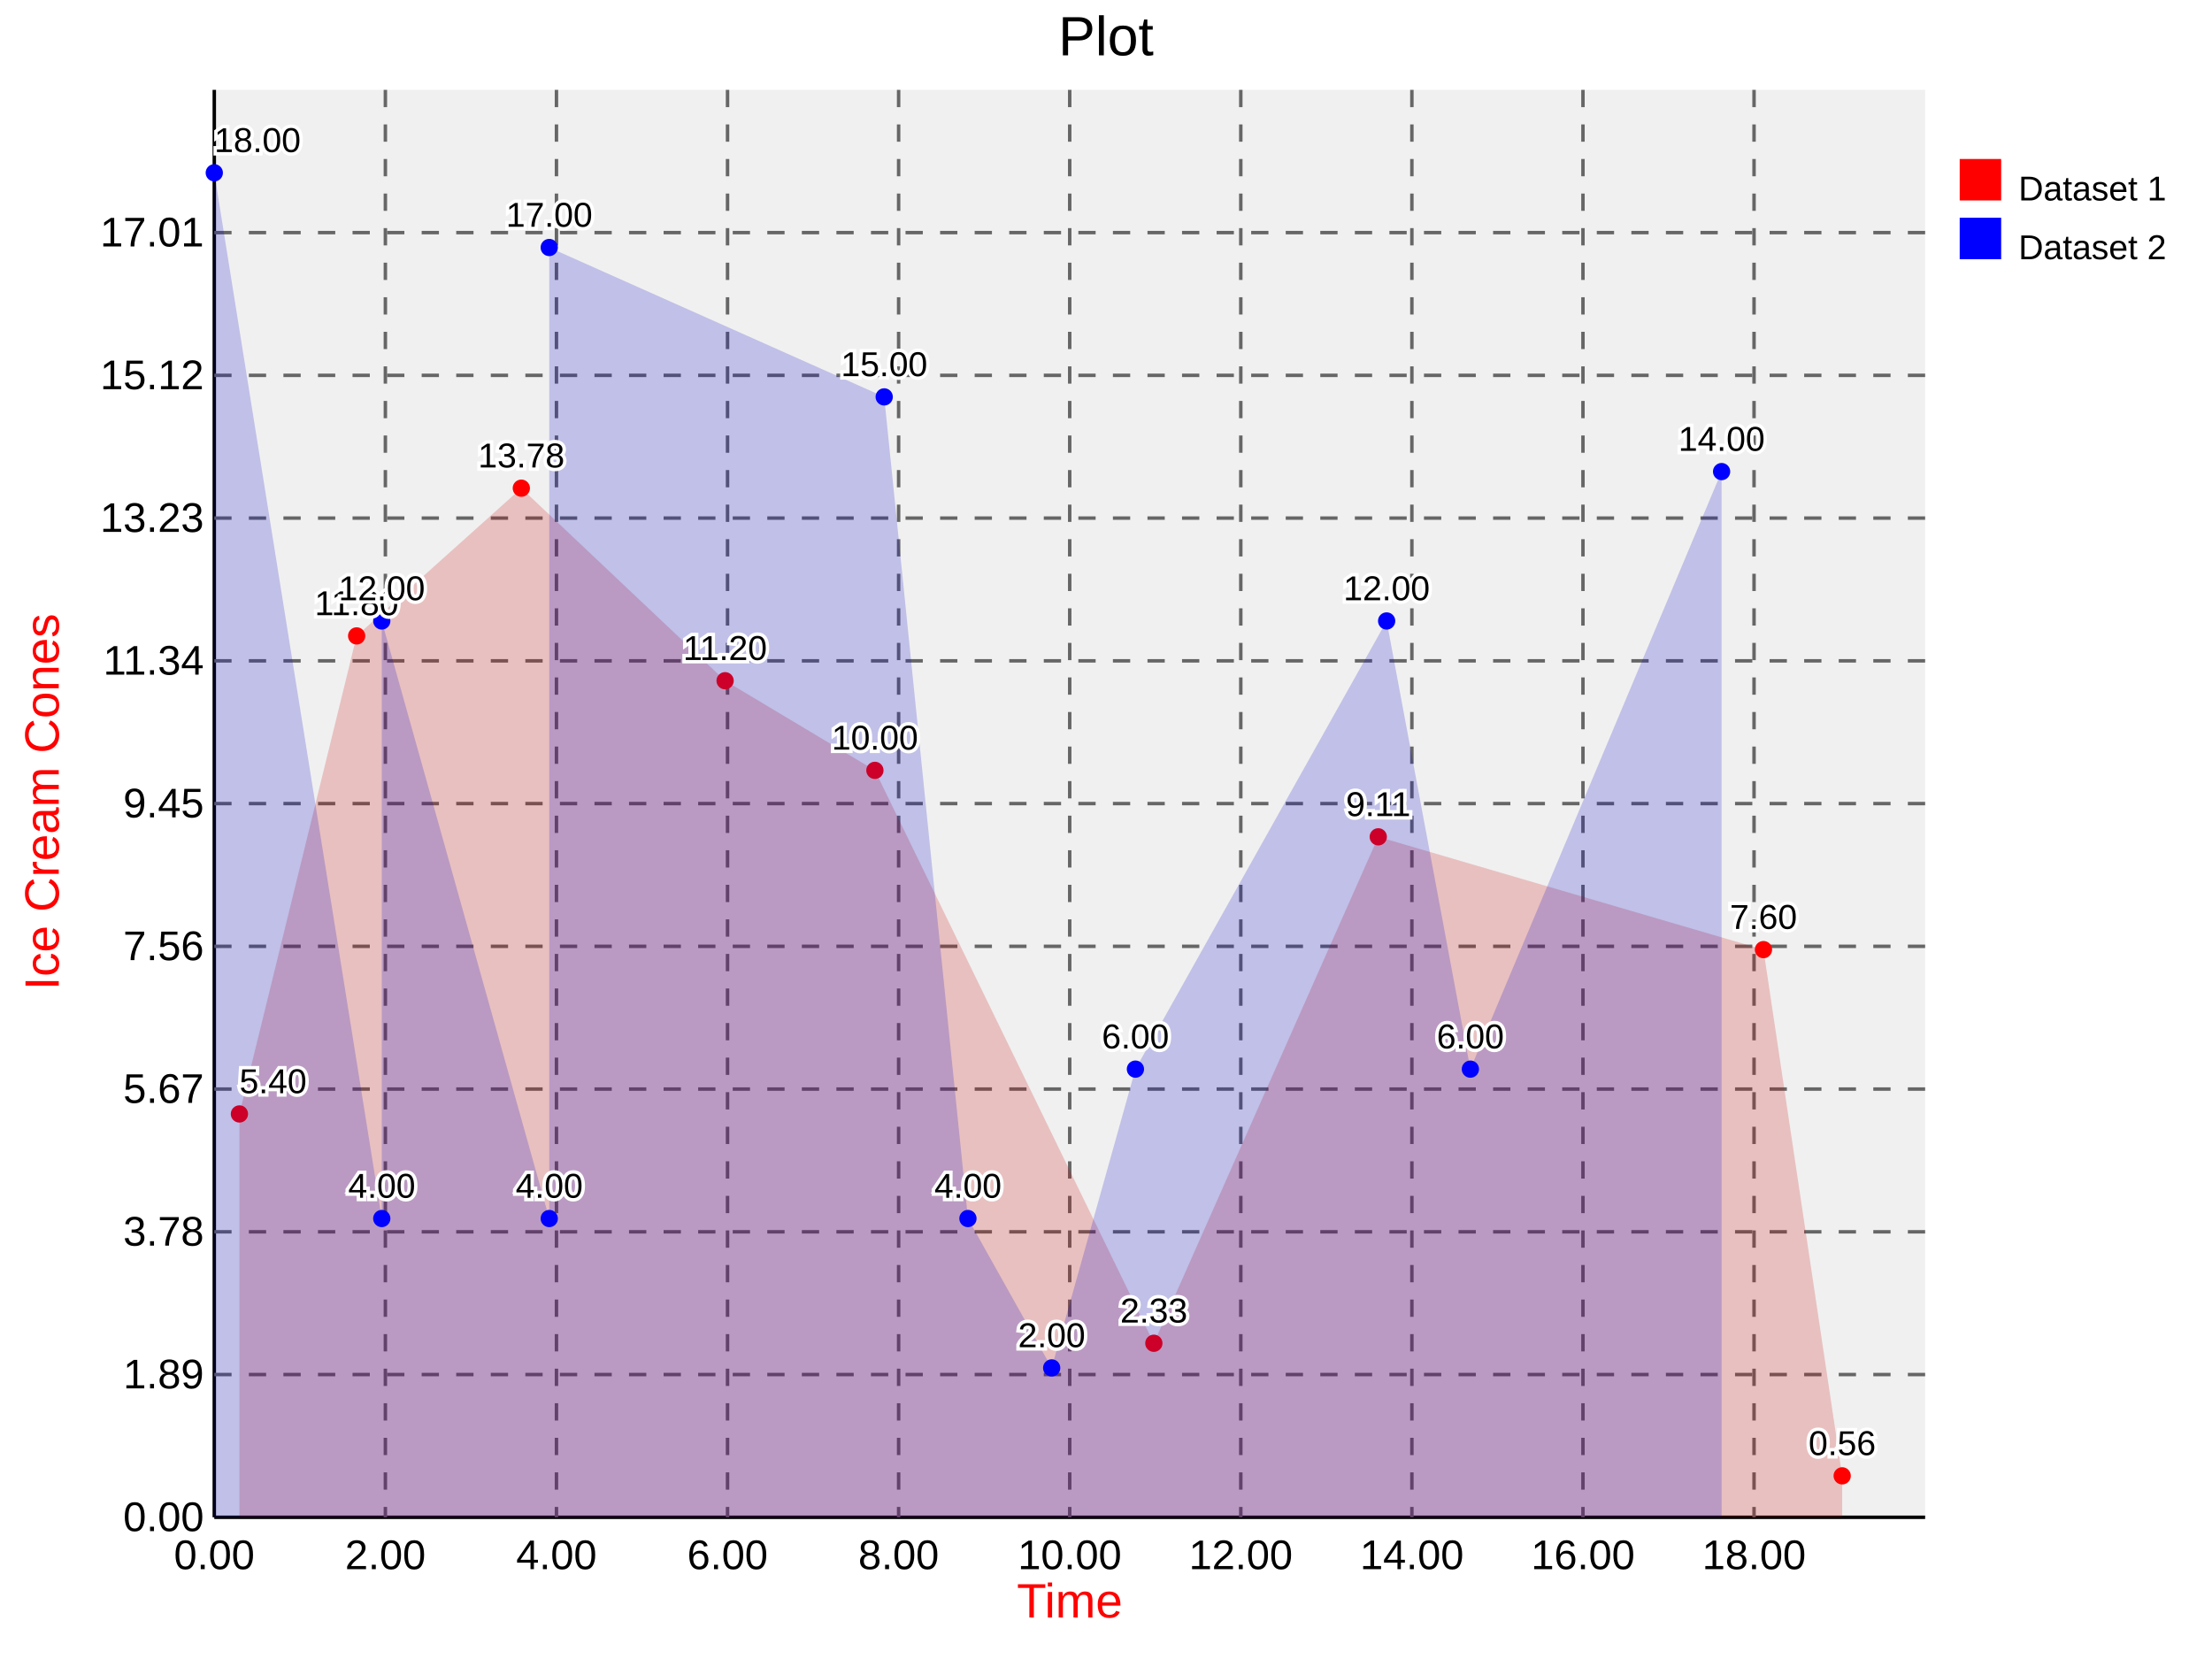
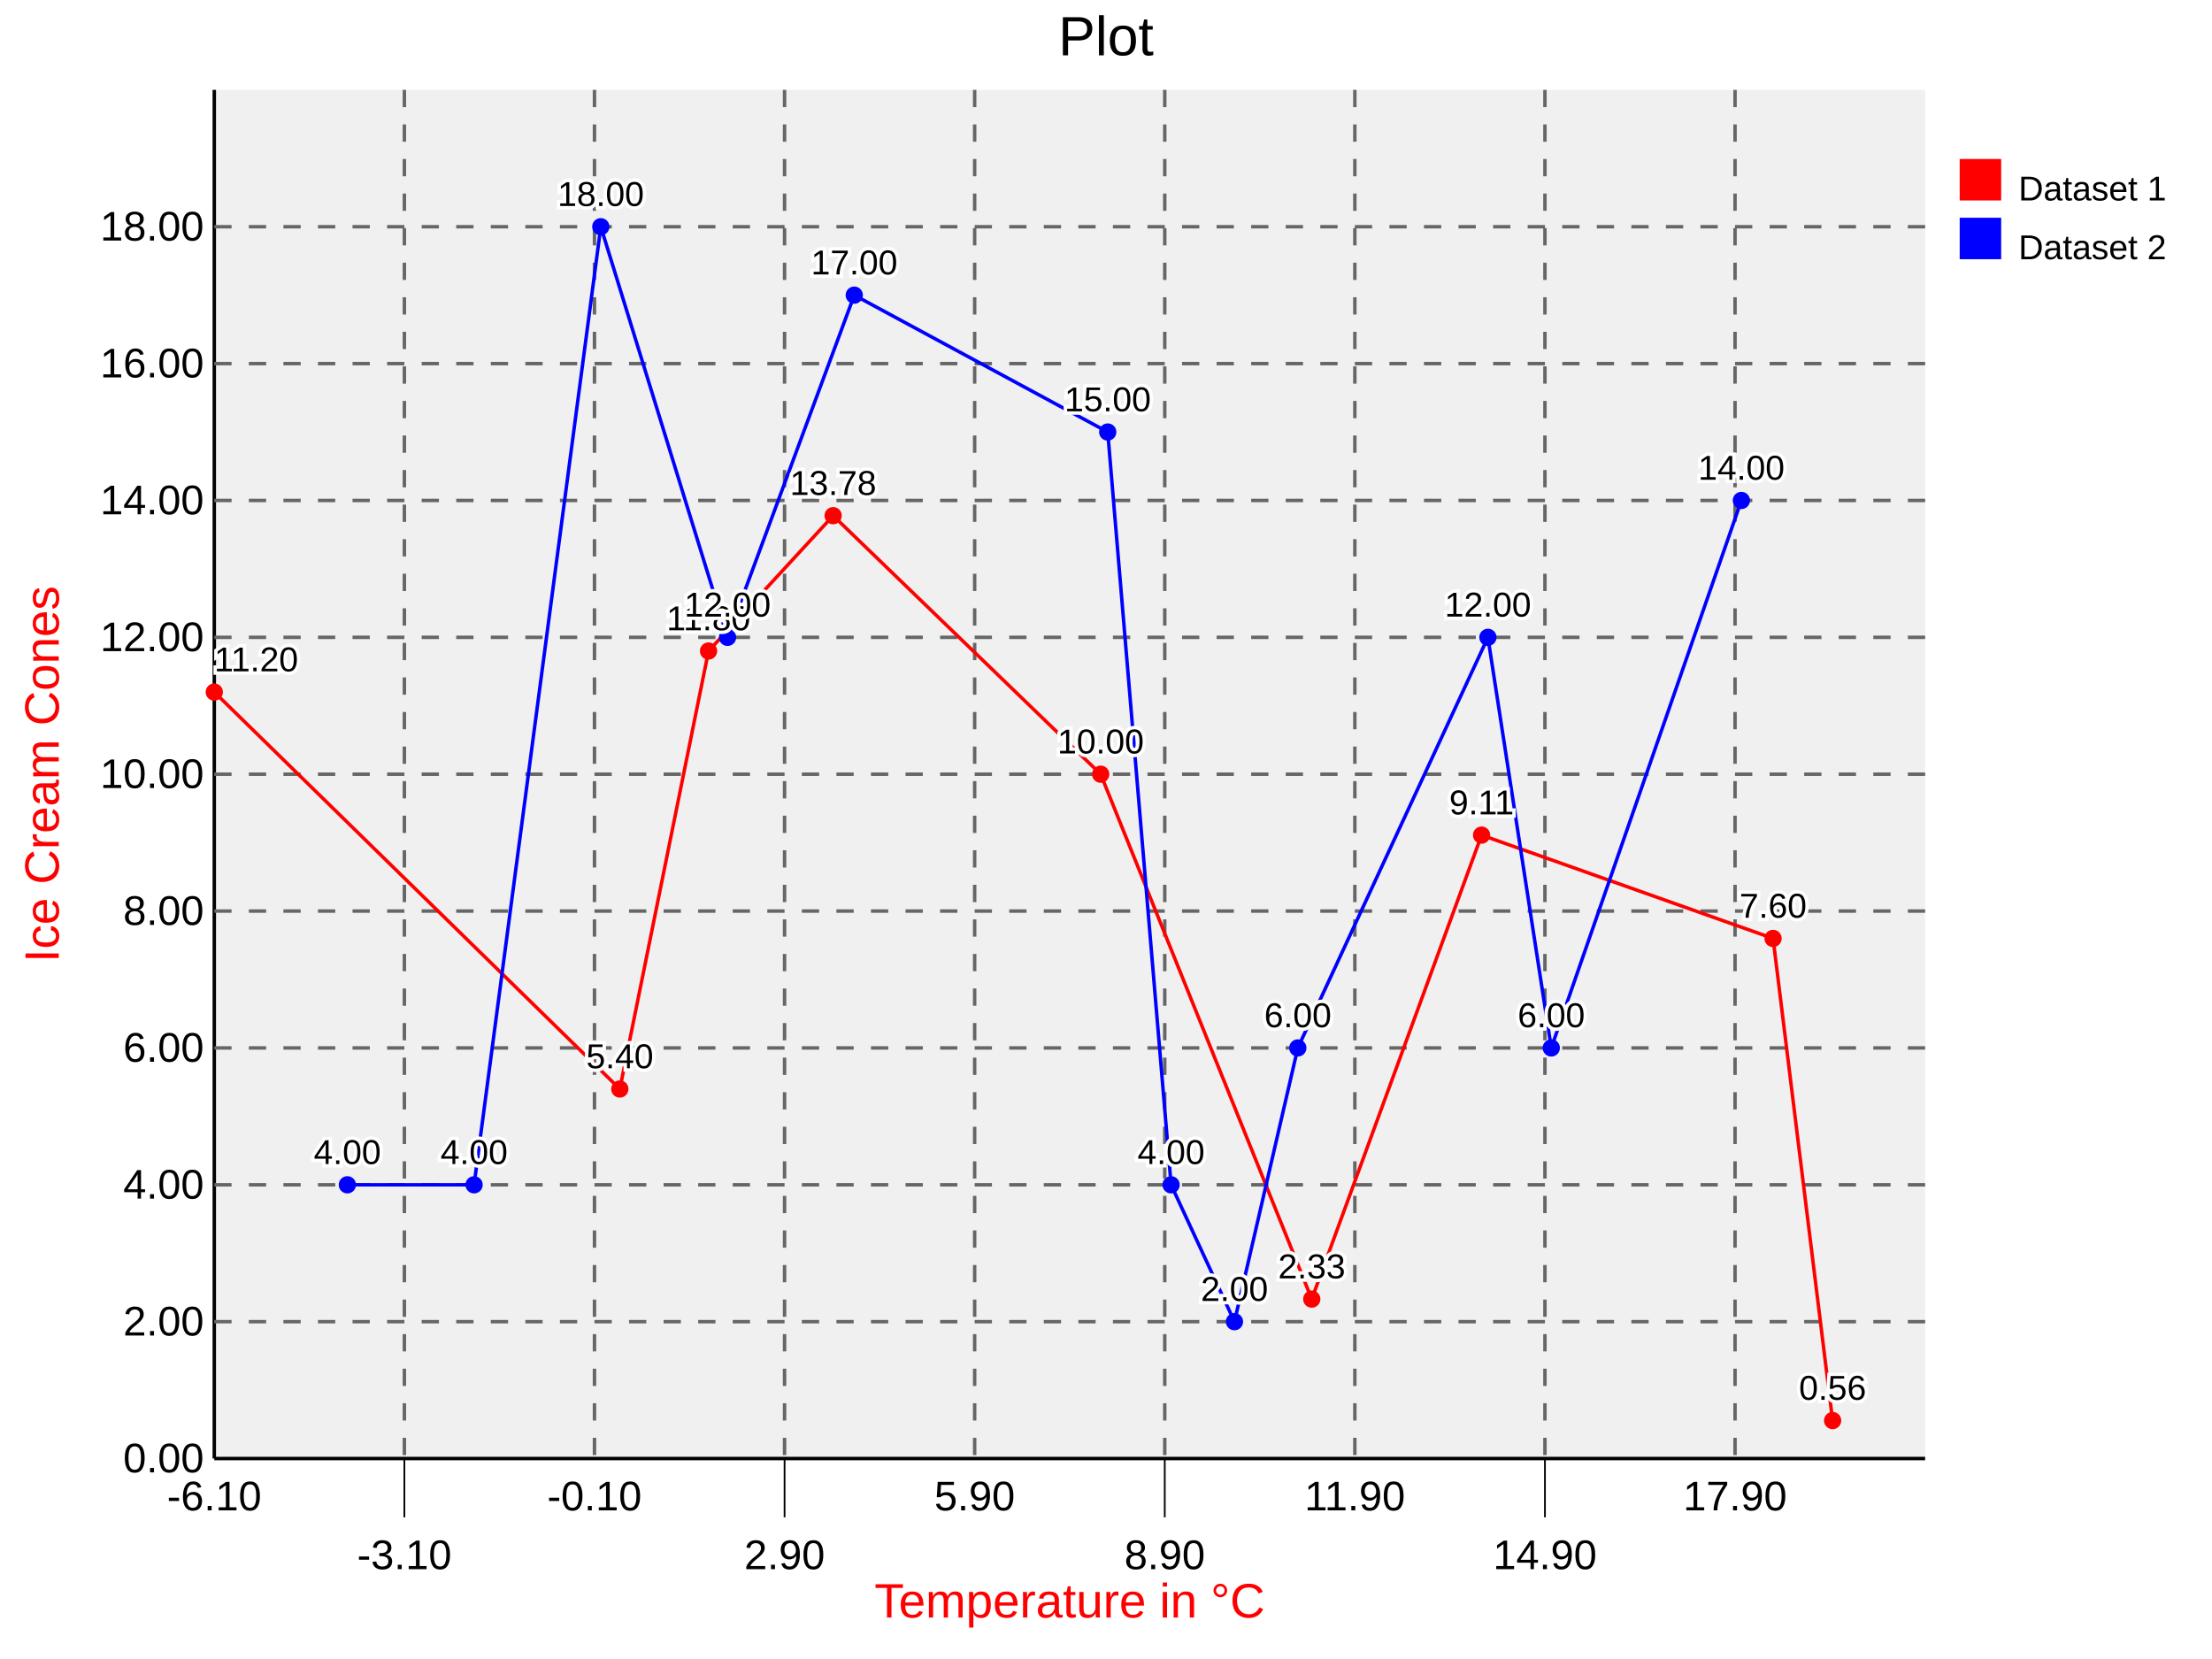
<svg xmlns="http://www.w3.org/2000/svg" width="640" height="480" viewBox="0 0 640 480">
  <defs>
    <style type="text/css">
/* Copy from here for external style sheet */
.svgBackground{
  fill:#ffffff;
}
.graphBackground{
  fill:#f0f0f0;
}

/* graphs titles */
.mainTitle{
  text-anchor: middle;
  fill: #000000;
  font-size: 16px;
  font-family: "Arial", sans-serif;
  font-weight: normal;
}
.subTitle{
  text-anchor: middle;
  fill: #999999;
  font-size: 14px;
  font-family: "Arial", sans-serif;
  font-weight: normal;
}

.axis{
  stroke: #000000;
  stroke-width: 1px;
}

.guideLines{
  stroke: #666666;
  stroke-width: 1px;
  stroke-dasharray: 5 5;
}

.xAxisLabels{
  text-anchor: middle;
  fill: #000000;
  font-size: 12px;
  font-family: "Arial", sans-serif;
  font-weight: normal;
}

.yAxisLabels{
  text-anchor: end;
  fill: #000000;
  font-size: 12px;
  font-family: "Arial", sans-serif;
  font-weight: normal;
}

.xAxisTitle{
  text-anchor: middle;
  fill: #ff0000;
  font-size: 14px;
  font-family: "Arial", sans-serif;
  font-weight: normal;
}

.yAxisTitle{
  fill: #ff0000;
  text-anchor: middle;
  font-size: 14px;
  font-family: "Arial", sans-serif;
  font-weight: normal;
}

.dataPointLabel{
  fill: #000000;
  text-anchor:middle;
  font-size: 10px;
  font-family: "Arial", sans-serif;
  font-weight: normal;
}

.staggerGuideLine{
  fill: none;
  stroke: #000000;
  stroke-width: 0.5px;  
}

/* default line styles */
.line1{
	fill: none;
	stroke: #ff0000;
	stroke-width: 1px;	
}
.line2{
	fill: none;
	stroke: #0000ff;
	stroke-width: 1px;	
}
.line3{
	fill: none;
	stroke: #00ff00;
	stroke-width: 1px;	
}
.line4{
	fill: none;
	stroke: #ffcc00;
	stroke-width: 1px;	
}
.line5{
	fill: none;
	stroke: #00ccff;
	stroke-width: 1px;	
}
.line6{
	fill: none;
	stroke: #ff00ff;
	stroke-width: 1px;	
}
.line7{
	fill: none;
	stroke: #00ffff;
	stroke-width: 1px;	
}
.line8{
	fill: none;
	stroke: #ffff00;
	stroke-width: 1px;	
}
.line9{
	fill: none;
	stroke: #ccc6666;
	stroke-width: 1px;	
}
.line10{
	fill: none;
	stroke: #663399;
	stroke-width: 1px;	
}
.line11{
	fill: none;
	stroke: #339900;
	stroke-width: 1px;	
}
.line12{
	fill: none;
	stroke: #9966FF;
	stroke-width: 1px;	
}
/* default fill styles */
.fill1{
	fill: #cc0000;
	fill-opacity: 0.2;
	stroke: none;
}
.fill2{
	fill: #0000cc;
	fill-opacity: 0.2;
	stroke: none;
}
.fill3{
	fill: #00cc00;
	fill-opacity: 0.2;
	stroke: none;
}
.fill4{
	fill: #ffcc00;
	fill-opacity: 0.2;
	stroke: none;
}
.fill5{
	fill: #00ccff;
	fill-opacity: 0.2;
	stroke: none;
}
.fill6{
	fill: #ff00ff;
	fill-opacity: 0.2;
	stroke: none;
}
.fill7{
	fill: #00ffff;
	fill-opacity: 0.2;
	stroke: none;
}
.fill8{
	fill: #ffff00;
	fill-opacity: 0.2;
	stroke: none;
}
.fill9{
	fill: #cc6666;
	fill-opacity: 0.2;
	stroke: none;
}
.fill10{
	fill: #663399;
	fill-opacity: 0.2;
	stroke: none;
}
.fill11{
	fill: #339900;
	fill-opacity: 0.2;
	stroke: none;
}
.fill12{
	fill: #9966FF;
	fill-opacity: 0.2;
	stroke: none;
}
/* default line styles */
.key1,.dataPoint1{
	fill: #ff0000;
	stroke: none;
	stroke-width: 1px;	
}
.key2,.dataPoint2{
	fill: #0000ff;
	stroke: none;
	stroke-width: 1px;	
}
.key3,.dataPoint3{
	fill: #00ff00;
	stroke: none;
	stroke-width: 1px;	
}
.key4,.dataPoint4{
	fill: #ffcc00;
	stroke: none;
	stroke-width: 1px;	
}
.key5,.dataPoint5{
	fill: #00ccff;
	stroke: none;
	stroke-width: 1px;	
}
.key6,.dataPoint6{
	fill: #ff00ff;
	stroke: none;
	stroke-width: 1px;	
}
.key7,.dataPoint7{
	fill: #00ffff;
	stroke: none;
	stroke-width: 1px;	
}
.key8,.dataPoint8{
	fill: #ffff00;
	stroke: none;
	stroke-width: 1px;	
}
.key9,.dataPoint9{
	fill: #cc6666;
	stroke: none;
	stroke-width: 1px;	
}
.key10,.dataPoint10{
	fill: #663399;
	stroke: none;
	stroke-width: 1px;	
}
.key11,.dataPoint11{
	fill: #339900;
	stroke: none;
	stroke-width: 1px;	
}
.key12,.dataPoint12{
	fill: #9966FF;
	stroke: none;
	stroke-width: 1px;	
}


.keyText{
  fill: #000000;
  text-anchor:start;
  font-size: 10px;
  font-family: "Arial", sans-serif;
  font-weight: normal;
}
/* End copy for external style sheet */

</style>
  </defs>
  <rect width="640" height="480" x="0" y="0" class="svgBackground" />
  <g transform="translate( 62.0 26 )">
-     <rect x="0" y="0" width="495.0" height="413" class="graphBackground" />
-     <path d="M 0 0 v413" class="axis" id="xAxis" />
-     <path d="M 0 413 h495.0" class="axis" id="yAxis" />
-     <text class="xAxisLabels" x="0.0" y="428" style="text-anchor: middle">
+     <rect x="0" y="0" width="495.0" height="396" class="graphBackground" />
+     <path d="M 0 0 v396" class="axis" id="xAxis" />
+     <path d="M 0 396 h495.0" class="axis" id="yAxis" />
+     <text class="xAxisLabels" x="0.0" y="411" style="text-anchor: middle">
+ -6.10
+ </text>
+     <text class="xAxisLabels" x="55.0" y="428" style="text-anchor: middle">
+ -3.10
+ </text>
+     <path d="M55.0 396 v17" class="staggerGuideLine" />
+     <path d="M55.0 0 v396" class="guideLines" />
+     <text class="xAxisLabels" x="110.0" y="411" style="text-anchor: middle">
+ -0.10
+ </text>
+     <path d="M110.0 0 v396" class="guideLines" />
+     <text class="xAxisLabels" x="165.0" y="428" style="text-anchor: middle">
+ 2.90
+ </text>
+     <path d="M165.0 396 v17" class="staggerGuideLine" />
+     <path d="M165.0 0 v396" class="guideLines" />
+     <text class="xAxisLabels" x="220.0" y="411" style="text-anchor: middle">
+ 5.90
+ </text>
+     <path d="M220.0 0 v396" class="guideLines" />
+     <text class="xAxisLabels" x="275.0" y="428" style="text-anchor: middle">
+ 8.90
+ </text>
+     <path d="M275.0 396 v17" class="staggerGuideLine" />
+     <path d="M275.0 0 v396" class="guideLines" />
+     <text class="xAxisLabels" x="330.0" y="411" style="text-anchor: middle">
+ 11.90
+ </text>
+     <path d="M330.0 0 v396" class="guideLines" />
+     <text class="xAxisLabels" x="385.0" y="428" style="text-anchor: middle">
+ 14.90
+ </text>
+     <path d="M385.0 396 v17" class="staggerGuideLine" />
+     <path d="M385.0 0 v396" class="guideLines" />
+     <text class="xAxisLabels" x="440.0" y="411" style="text-anchor: middle">
+ 17.90
+ </text>
+     <path d="M440.0 0 v396" class="guideLines" />
+     <text x="-3" y="400.0" class="yAxisLabels" style="text-anchor: end">
0.00
</text>
-     <text class="xAxisLabels" x="49.5" y="428" style="text-anchor: middle">
+     <text x="-3" y="360.4" class="yAxisLabels" style="text-anchor: end">
2.00
</text>
-     <path d="M49.5 0 v413" class="guideLines" />
-     <text class="xAxisLabels" x="99.0" y="428" style="text-anchor: middle">
+     <path d="M0 356.4 h495.0" class="guideLines" />
+     <text x="-3" y="320.8" class="yAxisLabels" style="text-anchor: end">
4.00
</text>
-     <path d="M99.0 0 v413" class="guideLines" />
-     <text class="xAxisLabels" x="148.5" y="428" style="text-anchor: middle">
+     <path d="M0 316.8 h495.0" class="guideLines" />
+     <text x="-3" y="281.2" class="yAxisLabels" style="text-anchor: end">
6.00
</text>
-     <path d="M148.5 0 v413" class="guideLines" />
-     <text class="xAxisLabels" x="198.0" y="428" style="text-anchor: middle">
+     <path d="M0 277.2 h495.0" class="guideLines" />
+     <text x="-3" y="241.6" class="yAxisLabels" style="text-anchor: end">
8.00
</text>
-     <path d="M198.0 0 v413" class="guideLines" />
-     <text class="xAxisLabels" x="247.5" y="428" style="text-anchor: middle">
+     <path d="M0 237.6 h495.0" class="guideLines" />
+     <text x="-3" y="202.0" class="yAxisLabels" style="text-anchor: end">
10.00
</text>
-     <path d="M247.5 0 v413" class="guideLines" />
-     <text class="xAxisLabels" x="297.0" y="428" style="text-anchor: middle">
+     <path d="M0 198.0 h495.0" class="guideLines" />
+     <text x="-3" y="162.4" class="yAxisLabels" style="text-anchor: end">
12.00
</text>
-     <path d="M297.0 0 v413" class="guideLines" />
-     <text class="xAxisLabels" x="346.5" y="428" style="text-anchor: middle">
+     <path d="M0 158.4 h495.0" class="guideLines" />
+     <text x="-3" y="122.8" class="yAxisLabels" style="text-anchor: end">
14.00
</text>
-     <path d="M346.5 0 v413" class="guideLines" />
-     <text class="xAxisLabels" x="396.0" y="428" style="text-anchor: middle">
+     <path d="M0 118.8 h495.0" class="guideLines" />
+     <text x="-3" y="83.2" class="yAxisLabels" style="text-anchor: end">
16.00
</text>
-     <path d="M396.0 0 v413" class="guideLines" />
-     <text class="xAxisLabels" x="445.5" y="428" style="text-anchor: middle">
+     <path d="M0 79.2 h495.0" class="guideLines" />
+     <text x="-3" y="43.6" class="yAxisLabels" style="text-anchor: end">
18.00
</text>
-     <path d="M445.5 0 v413" class="guideLines" />
-     <text x="-3" y="417.0" class="yAxisLabels" style="text-anchor: end">
- 0.00
- </text>
-     <text x="-3" y="375.7" class="yAxisLabels" style="text-anchor: end">
- 1.89
- </text>
-     <path d="M0 371.7 h495.0" class="guideLines" />
-     <text x="-3" y="334.4" class="yAxisLabels" style="text-anchor: end">
- 3.78
- </text>
-     <path d="M0 330.4 h495.0" class="guideLines" />
-     <text x="-3" y="293.1" class="yAxisLabels" style="text-anchor: end">
- 5.67
- </text>
-     <path d="M0 289.1 h495.0" class="guideLines" />
-     <text x="-3" y="251.8" class="yAxisLabels" style="text-anchor: end">
- 7.56
- </text>
-     <path d="M0 247.8 h495.0" class="guideLines" />
-     <text x="-3" y="210.5" class="yAxisLabels" style="text-anchor: end">
- 9.45
- </text>
-     <path d="M0 206.5 h495.0" class="guideLines" />
-     <text x="-3" y="169.2" class="yAxisLabels" style="text-anchor: end">
- 11.34
- </text>
-     <path d="M0 165.2 h495.0" class="guideLines" />
-     <text x="-3" y="127.9" class="yAxisLabels" style="text-anchor: end">
- 13.23
- </text>
-     <path d="M0 123.9 h495.0" class="guideLines" />
-     <text x="-3" y="86.6" class="yAxisLabels" style="text-anchor: end">
- 15.12
- </text>
-     <path d="M0 82.6 h495.0" class="guideLines" />
-     <text x="-3" y="45.3" class="yAxisLabels" style="text-anchor: end">
- 17.01
- </text>
-     <path d="M0 41.3 h495.0" class="guideLines" />
-     <path d="M7.269 413 L7.269 296.3 41.188 157.989 88.836 115.247 147.793 170.956 191.135 196.889 271.843 362.646 336.775 216.123 448.225 248.756 471.0 401.006  V413 Z" class="fill1" />
-     <circle cx="7.269" cy="296.3" r="2.5" class="dataPoint1" />
-     <circle cx="41.188" cy="157.989" r="2.5" class="dataPoint1" />
-     <circle cx="88.836" cy="115.247" r="2.5" class="dataPoint1" />
-     <circle cx="147.793" cy="170.956" r="2.5" class="dataPoint1" />
-     <circle cx="191.135" cy="196.889" r="2.5" class="dataPoint1" />
-     <circle cx="271.843" cy="362.646" r="2.5" class="dataPoint1" />
-     <circle cx="336.775" cy="216.123" r="2.5" class="dataPoint1" />
-     <circle cx="448.225" cy="248.756" r="2.5" class="dataPoint1" />
-     <circle cx="471.0" cy="401.006" r="2.5" class="dataPoint1" />
-     <path d="M0.0 413 L0.0 24.0 48.457 326.556 48.457 153.667 96.914 326.556 96.914 45.611 193.827 88.833 218.056 326.556 242.284 369.778 266.512 283.333 339.198 153.667 363.426 283.333 436.111 110.444  V413 Z" class="fill2" />
-     <circle cx="0.0" cy="24.0" r="2.5" class="dataPoint2" />
-     <circle cx="48.457" cy="326.556" r="2.5" class="dataPoint2" />
-     <circle cx="48.457" cy="153.667" r="2.5" class="dataPoint2" />
-     <circle cx="96.914" cy="326.556" r="2.5" class="dataPoint2" />
-     <circle cx="96.914" cy="45.611" r="2.5" class="dataPoint2" />
-     <circle cx="193.827" cy="88.833" r="2.5" class="dataPoint2" />
-     <circle cx="218.056" cy="326.556" r="2.5" class="dataPoint2" />
-     <circle cx="242.284" cy="369.778" r="2.5" class="dataPoint2" />
-     <circle cx="266.512" cy="283.333" r="2.5" class="dataPoint2" />
-     <circle cx="339.198" cy="153.667" r="2.5" class="dataPoint2" />
-     <circle cx="363.426" cy="283.333" r="2.5" class="dataPoint2" />
-     <circle cx="436.111" cy="110.444" r="2.5" class="dataPoint2" />
+     <path d="M0 39.6 h495.0" class="guideLines" />
+     <path d="M0.0 174.24 L0.0 174.24 117.333 289.08 143.0 162.36 179.054 123.2 256.463 198 317.533 349.866 366.667 215.622 451 245.52 468.233 385.011 " class="line1" />
+     <circle cx="0.0" cy="174.24" r="2.5" class="dataPoint1" />
+     <circle cx="117.333" cy="289.08" r="2.5" class="dataPoint1" />
+     <circle cx="143.0" cy="162.36" r="2.5" class="dataPoint1" />
+     <circle cx="179.054" cy="123.2" r="2.5" class="dataPoint1" />
+     <circle cx="256.463" cy="198" r="2.5" class="dataPoint1" />
+     <circle cx="317.533" cy="349.866" r="2.5" class="dataPoint1" />
+     <circle cx="366.667" cy="215.622" r="2.5" class="dataPoint1" />
+     <circle cx="451" cy="245.52" r="2.5" class="dataPoint1" />
+     <circle cx="468.233" cy="385.011" r="2.5" class="dataPoint1" />
+     <path d="M38.5 316.8 L38.5 316.8 75.167 316.8 111.833 39.6 148.5 158.4 185.167 59.4 258.5 99.0 276.833 316.8 295.167 356.4 313.5 277.2 368.5 158.4 386.833 277.2 441.833 118.8 " class="line2" />
+     <circle cx="38.5" cy="316.8" r="2.5" class="dataPoint2" />
+     <circle cx="75.167" cy="316.8" r="2.5" class="dataPoint2" />
+     <circle cx="111.833" cy="39.6" r="2.5" class="dataPoint2" />
+     <circle cx="148.5" cy="158.4" r="2.5" class="dataPoint2" />
+     <circle cx="185.167" cy="59.4" r="2.5" class="dataPoint2" />
+     <circle cx="258.5" cy="99.0" r="2.5" class="dataPoint2" />
+     <circle cx="276.833" cy="316.8" r="2.5" class="dataPoint2" />
+     <circle cx="295.167" cy="356.4" r="2.5" class="dataPoint2" />
+     <circle cx="313.5" cy="277.2" r="2.5" class="dataPoint2" />
+     <circle cx="368.5" cy="158.4" r="2.5" class="dataPoint2" />
+     <circle cx="386.833" cy="277.2" r="2.5" class="dataPoint2" />
+     <circle cx="441.833" cy="118.8" r="2.5" class="dataPoint2" />
    <g>
-       <text x="7.269" y="290.3" class="dataPointLabel" style="text-anchor: start; stroke: #fff; stroke-width: 2;">
+       <text x="0.0" y="168.24" class="dataPointLabel" style="text-anchor: start; stroke: #fff; stroke-width: 2;">
+ 11.20
+ </text>
+       <text x="0.0" y="168.24" class="dataPointLabel" style="text-anchor: start;">
+ 11.20
+ </text>
+       <text x="5.0" y="162.24" class="dataPointLabel" visibility="hidden" style="stroke-width: 2; fill: #000; text-anchor: start;" id="26280888">
+ (-6.10, 11.20)
+ </text>
+       <circle cx="0.0" cy="174.24" r="10" style="opacity: 0" />
+       <text x="117.333" y="283.08" class="dataPointLabel" style=" stroke: #fff; stroke-width: 2;">
5.40
</text>
-       <text x="7.269" y="290.3" class="dataPointLabel" style="text-anchor: start;">
+       <text x="117.333" y="283.08" class="dataPointLabel">
5.40
</text>
-       <text x="12.269" y="284.3" class="dataPointLabel" visibility="hidden" style="stroke-width: 2; fill: #000; text-anchor: start;" id="22091808">
- (0.3, 5.4)
- </text>
-       <circle cx="7.269" cy="296.3" r="10" style="opacity: 0" />
-       <text x="41.188" y="151.989" class="dataPointLabel" style=" stroke: #fff; stroke-width: 2;">
+       <text x="122.333" y="277.08" class="dataPointLabel" visibility="hidden" style="stroke-width: 2; fill: #000; text-anchor: start;" id="26240316">
+ (0.30, 5.40)
+ </text>
+       <circle cx="117.333" cy="289.08" r="10" style="opacity: 0" />
+       <text x="143.0" y="156.36" class="dataPointLabel" style=" stroke: #fff; stroke-width: 2;">
11.80
</text>
-       <text x="41.188" y="151.989" class="dataPointLabel">
+       <text x="143.0" y="156.36" class="dataPointLabel">
11.80
</text>
-       <text x="46.188" y="145.989" class="dataPointLabel" visibility="hidden" style="stroke-width: 2; fill: #000; text-anchor: start;" id="21658308">
- (1.7, 11.8)
- </text>
-       <circle cx="41.188" cy="157.989" r="10" style="opacity: 0" />
-       <text x="88.836" y="109.247" class="dataPointLabel" style=" stroke: #fff; stroke-width: 2;">
+       <text x="148.0" y="150.36" class="dataPointLabel" visibility="hidden" style="stroke-width: 2; fill: #000; text-anchor: start;" id="26199144">
+ (1.70, 11.80)
+ </text>
+       <circle cx="143.0" cy="162.36" r="10" style="opacity: 0" />
+       <text x="179.054" y="117.2" class="dataPointLabel" style=" stroke: #fff; stroke-width: 2;">
13.78
</text>
-       <text x="88.836" y="109.247" class="dataPointLabel">
+       <text x="179.054" y="117.2" class="dataPointLabel">
13.78
</text>
-       <text x="93.836" y="103.247" class="dataPointLabel" visibility="hidden" style="stroke-width: 2; fill: #000; text-anchor: start;" id="21478824">
- (3.6666, 13.77777)
- </text>
-       <circle cx="88.836" cy="115.247" r="10" style="opacity: 0" />
-       <text x="147.793" y="164.956" class="dataPointLabel" style=" stroke: #fff; stroke-width: 2;">
- 11.20
- </text>
-       <text x="147.793" y="164.956" class="dataPointLabel">
- 11.20
- </text>
-       <text x="152.793" y="158.956" class="dataPointLabel" visibility="hidden" style="stroke-width: 2; fill: #000; text-anchor: start;" id="2380704">
- (6.1, 11.2)
- </text>
-       <circle cx="147.793" cy="170.956" r="10" style="opacity: 0" />
-       <text x="191.135" y="190.889" class="dataPointLabel" style=" stroke: #fff; stroke-width: 2;">
+       <text x="184.054" y="111.2" class="dataPointLabel" visibility="hidden" style="stroke-width: 2; fill: #000; text-anchor: start;" id="26166000">
+ (3.67, 13.78)
+ </text>
+       <circle cx="179.054" cy="123.2" r="10" style="opacity: 0" />
+       <text x="256.463" y="192" class="dataPointLabel" style=" stroke: #fff; stroke-width: 2;">
10.00
</text>
-       <text x="191.135" y="190.889" class="dataPointLabel">
+       <text x="256.463" y="192" class="dataPointLabel">
10.00
</text>
-       <text x="196.135" y="184.889" class="dataPointLabel" visibility="hidden" style="stroke-width: 2; fill: #000; text-anchor: start;" id="2317392">
- (7.888888, 9.9999999)
- </text>
-       <circle cx="191.135" cy="196.889" r="10" style="opacity: 0" />
-       <text x="271.843" y="356.646" class="dataPointLabel" style=" stroke: #fff; stroke-width: 2;">
+       <text x="261.463" y="186" class="dataPointLabel" visibility="hidden" style="stroke-width: 2; fill: #000; text-anchor: start;" id="26133156">
+ (7.89, 10.00)
+ </text>
+       <circle cx="256.463" cy="198" r="10" style="opacity: 0" />
+       <text x="317.533" y="343.866" class="dataPointLabel" style=" stroke: #fff; stroke-width: 2;">
2.33
</text>
-       <text x="271.843" y="356.646" class="dataPointLabel">
+       <text x="317.533" y="343.866" class="dataPointLabel">
2.33
</text>
-       <text x="276.843" y="350.646" class="dataPointLabel" visibility="hidden" style="stroke-width: 2; fill: #000; text-anchor: start;" id="24989760">
+       <text x="322.533" y="337.866" class="dataPointLabel" visibility="hidden" style="stroke-width: 2; fill: #000; text-anchor: start;" id="25926444">
(11.22, 2.33)
</text>
-       <circle cx="271.843" cy="362.646" r="10" style="opacity: 0" />
-       <text x="336.775" y="210.123" class="dataPointLabel" style=" stroke: #fff; stroke-width: 2;">
+       <circle cx="317.533" cy="349.866" r="10" style="opacity: 0" />
+       <text x="366.667" y="209.622" class="dataPointLabel" style=" stroke: #fff; stroke-width: 2;">
9.11
</text>
-       <text x="336.775" y="210.123" class="dataPointLabel">
+       <text x="366.667" y="209.622" class="dataPointLabel">
9.11
</text>
-       <text x="341.775" y="204.123" class="dataPointLabel" visibility="hidden" style="stroke-width: 2; fill: #000; text-anchor: start;" id="24949740">
- (13.9, 9.11)
- </text>
-       <circle cx="336.775" cy="216.123" r="10" style="opacity: 0" />
-       <text x="448.225" y="242.756" class="dataPointLabel" style=" stroke: #fff; stroke-width: 2;">
+       <text x="371.667" y="203.622" class="dataPointLabel" visibility="hidden" style="stroke-width: 2; fill: #000; text-anchor: start;" id="25769616">
+ (13.90, 9.11)
+ </text>
+       <circle cx="366.667" cy="215.622" r="10" style="opacity: 0" />
+       <text x="451" y="239.52" class="dataPointLabel" style=" stroke: #fff; stroke-width: 2;">
7.60
</text>
-       <text x="448.225" y="242.756" class="dataPointLabel">
+       <text x="451" y="239.52" class="dataPointLabel">
7.60
</text>
-       <text x="453.225" y="236.756" class="dataPointLabel" visibility="hidden" style="stroke-width: 2; fill: #000; text-anchor: start;" id="24917628">
- (18.5, 7.6)
- </text>
-       <circle cx="448.225" cy="248.756" r="10" style="opacity: 0" />
-       <text x="471.0" y="395.006" class="dataPointLabel" style=" stroke: #fff; stroke-width: 2;">
+       <text x="456" y="233.52" class="dataPointLabel" visibility="hidden" style="stroke-width: 2; fill: #000; text-anchor: start;" id="25689576">
+ (18.50, 7.60)
+ </text>
+       <circle cx="451" cy="245.52" r="10" style="opacity: 0" />
+       <text x="468.233" y="379.011" class="dataPointLabel" style=" stroke: #fff; stroke-width: 2;">
0.56
</text>
-       <text x="471.0" y="395.006" class="dataPointLabel">
+       <text x="468.233" y="379.011" class="dataPointLabel">
0.56
</text>
-       <text x="476.0" y="389.006" class="dataPointLabel" visibility="hidden" style="stroke-width: 2; fill: #000; text-anchor: start;" id="24876396">
- (19.44, 0.555)
- </text>
-       <circle cx="471.0" cy="401.006" r="10" style="opacity: 0" />
-       <text x="0.0" y="18.0" class="dataPointLabel" style="text-anchor: start; stroke: #fff; stroke-width: 2;">
+       <text x="473.233" y="373.011" class="dataPointLabel" visibility="hidden" style="stroke-width: 2; fill: #000; text-anchor: start;" id="25642092">
+ (19.44, 0.56)
+ </text>
+       <circle cx="468.233" cy="385.011" r="10" style="opacity: 0" />
+       <text x="38.5" y="310.8" class="dataPointLabel" style=" stroke: #fff; stroke-width: 2;">
+ 4.00
+ </text>
+       <text x="38.5" y="310.8" class="dataPointLabel">
+ 4.00
+ </text>
+       <text x="43.5" y="304.8" class="dataPointLabel" visibility="hidden" style="stroke-width: 2; fill: #000; text-anchor: start;" id="25548240">
+ (-4.00, 4.00)
+ </text>
+       <circle cx="38.5" cy="316.8" r="10" style="opacity: 0" />
+       <text x="75.167" y="310.8" class="dataPointLabel" style=" stroke: #fff; stroke-width: 2;">
+ 4.00
+ </text>
+       <text x="75.167" y="310.8" class="dataPointLabel">
+ 4.00
+ </text>
+       <text x="80.167" y="304.8" class="dataPointLabel" visibility="hidden" style="stroke-width: 2; fill: #000; text-anchor: start;" id="25417620">
+ (-2.00, 4.00)
+ </text>
+       <circle cx="75.167" cy="316.8" r="10" style="opacity: 0" />
+       <text x="111.833" y="33.6" class="dataPointLabel" style=" stroke: #fff; stroke-width: 2;">
18.00
</text>
-       <text x="0.0" y="18.0" class="dataPointLabel" style="text-anchor: start;">
+       <text x="111.833" y="33.6" class="dataPointLabel">
18.00
</text>
-       <text x="5.0" y="12.0" class="dataPointLabel" visibility="hidden" style="stroke-width: 2; fill: #000; text-anchor: start;" id="24757572">
- (0, 18)
- </text>
-       <circle cx="0.0" cy="24.0" r="10" style="opacity: 0" />
-       <text x="48.457" y="320.556" class="dataPointLabel" style=" stroke: #fff; stroke-width: 2;">
+       <text x="116.833" y="27.6" class="dataPointLabel" visibility="hidden" style="stroke-width: 2; fill: #000; text-anchor: start;" id="25376628">
+ (0.00, 18.00)
+ </text>
+       <circle cx="111.833" cy="39.6" r="10" style="opacity: 0" />
+       <text x="148.5" y="152.4" class="dataPointLabel" style=" stroke: #fff; stroke-width: 2;">
+ 12.00
+ </text>
+       <text x="148.5" y="152.4" class="dataPointLabel">
+ 12.00
+ </text>
+       <text x="153.5" y="146.4" class="dataPointLabel" visibility="hidden" style="stroke-width: 2; fill: #000; text-anchor: start;" id="25345332">
+ (2.00, 12.00)
+ </text>
+       <circle cx="148.5" cy="158.4" r="10" style="opacity: 0" />
+       <text x="185.167" y="53.4" class="dataPointLabel" style=" stroke: #fff; stroke-width: 2;">
+ 17.00
+ </text>
+       <text x="185.167" y="53.4" class="dataPointLabel">
+ 17.00
+ </text>
+       <text x="190.167" y="47.4" class="dataPointLabel" visibility="hidden" style="stroke-width: 2; fill: #000; text-anchor: start;" id="25322340">
+ (4.00, 17.00)
+ </text>
+       <circle cx="185.167" cy="59.4" r="10" style="opacity: 0" />
+       <text x="258.5" y="93.0" class="dataPointLabel" style=" stroke: #fff; stroke-width: 2;">
+ 15.00
+ </text>
+       <text x="258.5" y="93.0" class="dataPointLabel">
+ 15.00
+ </text>
+       <text x="263.5" y="87.0" class="dataPointLabel" visibility="hidden" style="stroke-width: 2; fill: #000; text-anchor: start;" id="25231092">
+ (8.00, 15.00)
+ </text>
+       <circle cx="258.5" cy="99.0" r="10" style="opacity: 0" />
+       <text x="276.833" y="310.8" class="dataPointLabel" style=" stroke: #fff; stroke-width: 2;">
4.00
</text>
-       <text x="48.457" y="320.556" class="dataPointLabel">
+       <text x="276.833" y="310.8" class="dataPointLabel">
4.00
</text>
-       <text x="53.457" y="314.556" class="dataPointLabel" visibility="hidden" style="stroke-width: 2; fill: #000; text-anchor: start;" id="24501564">
- (2, 4)
- </text>
-       <circle cx="48.457" cy="326.556" r="10" style="opacity: 0" />
-       <text x="48.457" y="147.667" class="dataPointLabel" style=" stroke: #fff; stroke-width: 2;">
+       <text x="281.833" y="304.8" class="dataPointLabel" visibility="hidden" style="stroke-width: 2; fill: #000; text-anchor: start;" id="24653688">
+ (9.00, 4.00)
+ </text>
+       <circle cx="276.833" cy="316.8" r="10" style="opacity: 0" />
+       <text x="295.167" y="350.4" class="dataPointLabel" style=" stroke: #fff; stroke-width: 2;">
+ 2.00
+ </text>
+       <text x="295.167" y="350.4" class="dataPointLabel">
+ 2.00
+ </text>
+       <text x="300.167" y="344.4" class="dataPointLabel" visibility="hidden" style="stroke-width: 2; fill: #000; text-anchor: start;" id="24509532">
+ (10.00, 2.00)
+ </text>
+       <circle cx="295.167" cy="356.4" r="10" style="opacity: 0" />
+       <text x="313.5" y="271.2" class="dataPointLabel" style=" stroke: #fff; stroke-width: 2;">
+ 6.00
+ </text>
+       <text x="313.5" y="271.2" class="dataPointLabel">
+ 6.00
+ </text>
+       <text x="318.5" y="265.2" class="dataPointLabel" visibility="hidden" style="stroke-width: 2; fill: #000; text-anchor: start;" id="24433416">
+ (11.00, 6.00)
+ </text>
+       <circle cx="313.5" cy="277.2" r="10" style="opacity: 0" />
+       <text x="368.5" y="152.4" class="dataPointLabel" style=" stroke: #fff; stroke-width: 2;">
12.00
</text>
-       <text x="48.457" y="147.667" class="dataPointLabel">
+       <text x="368.5" y="152.4" class="dataPointLabel">
12.00
</text>
-       <text x="53.457" y="141.667" class="dataPointLabel" visibility="hidden" style="stroke-width: 2; fill: #000; text-anchor: start;" id="24478980">
- (2, 12)
- </text>
-       <circle cx="48.457" cy="153.667" r="10" style="opacity: 0" />
-       <text x="96.914" y="320.556" class="dataPointLabel" style=" stroke: #fff; stroke-width: 2;">
- 4.00
- </text>
-       <text x="96.914" y="320.556" class="dataPointLabel">
- 4.00
- </text>
-       <text x="101.914" y="314.556" class="dataPointLabel" visibility="hidden" style="stroke-width: 2; fill: #000; text-anchor: start;" id="24348132">
- (4, 4)
- </text>
-       <circle cx="96.914" cy="326.556" r="10" style="opacity: 0" />
-       <text x="96.914" y="39.611" class="dataPointLabel" style=" stroke: #fff; stroke-width: 2;">
- 17.00
- </text>
-       <text x="96.914" y="39.611" class="dataPointLabel">
- 17.00
- </text>
-       <text x="101.914" y="33.611" class="dataPointLabel" visibility="hidden" style="stroke-width: 2; fill: #000; text-anchor: start;" id="24309324">
- (4, 17)
- </text>
-       <circle cx="96.914" cy="45.611" r="10" style="opacity: 0" />
-       <text x="193.827" y="82.833" class="dataPointLabel" style=" stroke: #fff; stroke-width: 2;">
- 15.00
- </text>
-       <text x="193.827" y="82.833" class="dataPointLabel">
- 15.00
- </text>
-       <text x="198.827" y="76.833" class="dataPointLabel" visibility="hidden" style="stroke-width: 2; fill: #000; text-anchor: start;" id="24269748">
- (8, 15)
- </text>
-       <circle cx="193.827" cy="88.833" r="10" style="opacity: 0" />
-       <text x="218.056" y="320.556" class="dataPointLabel" style=" stroke: #fff; stroke-width: 2;">
- 4.00
- </text>
-       <text x="218.056" y="320.556" class="dataPointLabel">
- 4.00
- </text>
-       <text x="223.056" y="314.556" class="dataPointLabel" visibility="hidden" style="stroke-width: 2; fill: #000; text-anchor: start;" id="24230016">
- (9, 4)
- </text>
-       <circle cx="218.056" cy="326.556" r="10" style="opacity: 0" />
-       <text x="242.284" y="363.778" class="dataPointLabel" style=" stroke: #fff; stroke-width: 2;">
- 2.00
- </text>
-       <text x="242.284" y="363.778" class="dataPointLabel">
- 2.00
- </text>
-       <text x="247.284" y="357.778" class="dataPointLabel" visibility="hidden" style="stroke-width: 2; fill: #000; text-anchor: start;" id="24115740">
- (10, 2)
- </text>
-       <circle cx="242.284" cy="369.778" r="10" style="opacity: 0" />
-       <text x="266.512" y="277.333" class="dataPointLabel" style=" stroke: #fff; stroke-width: 2;">
+       <text x="373.5" y="146.4" class="dataPointLabel" visibility="hidden" style="stroke-width: 2; fill: #000; text-anchor: start;" id="24348564">
+ (14.00, 12.00)
+ </text>
+       <circle cx="368.5" cy="158.4" r="10" style="opacity: 0" />
+       <text x="386.833" y="271.2" class="dataPointLabel" style=" stroke: #fff; stroke-width: 2;">
6.00
</text>
-       <text x="266.512" y="277.333" class="dataPointLabel">
+       <text x="386.833" y="271.2" class="dataPointLabel">
6.00
</text>
-       <text x="271.512" y="271.333" class="dataPointLabel" visibility="hidden" style="stroke-width: 2; fill: #000; text-anchor: start;" id="24082956">
- (11, 6)
- </text>
-       <circle cx="266.512" cy="283.333" r="10" style="opacity: 0" />
-       <text x="339.198" y="147.667" class="dataPointLabel" style=" stroke: #fff; stroke-width: 2;">
- 12.00
- </text>
-       <text x="339.198" y="147.667" class="dataPointLabel">
- 12.00
- </text>
-       <text x="344.198" y="141.667" class="dataPointLabel" visibility="hidden" style="stroke-width: 2; fill: #000; text-anchor: start;" id="24052332">
- (14, 12)
- </text>
-       <circle cx="339.198" cy="153.667" r="10" style="opacity: 0" />
-       <text x="363.426" y="277.333" class="dataPointLabel" style=" stroke: #fff; stroke-width: 2;">
- 6.00
- </text>
-       <text x="363.426" y="277.333" class="dataPointLabel">
- 6.00
- </text>
-       <text x="368.426" y="271.333" class="dataPointLabel" visibility="hidden" style="stroke-width: 2; fill: #000; text-anchor: start;" id="24021816">
- (15, 6)
- </text>
-       <circle cx="363.426" cy="283.333" r="10" style="opacity: 0" />
-       <text x="436.111" y="104.444" class="dataPointLabel" style=" stroke: #fff; stroke-width: 2;">
+       <text x="391.833" y="265.2" class="dataPointLabel" visibility="hidden" style="stroke-width: 2; fill: #000; text-anchor: start;" id="24237216">
+ (15.00, 6.00)
+ </text>
+       <circle cx="386.833" cy="277.2" r="10" style="opacity: 0" />
+       <text x="441.833" y="112.8" class="dataPointLabel" style=" stroke: #fff; stroke-width: 2;">
14.00
</text>
-       <text x="436.111" y="104.444" class="dataPointLabel">
+       <text x="441.833" y="112.8" class="dataPointLabel">
14.00
</text>
-       <text x="441.111" y="98.444" class="dataPointLabel" visibility="hidden" style="stroke-width: 2; fill: #000; text-anchor: start;" id="23923980">
- (18, 14)
- </text>
-       <circle cx="436.111" cy="110.444" r="10" style="opacity: 0" />
+       <text x="446.833" y="106.8" class="dataPointLabel" visibility="hidden" style="stroke-width: 2; fill: #000; text-anchor: start;" id="24025416">
+ (18.00, 14.00)
+ </text>
+       <circle cx="441.833" cy="118.8" r="10" style="opacity: 0" />
    </g>
  </g>
  <text x="320" y="16" class="mainTitle">
Plot
</text>
  <text x="309.5" y="468" class="xAxisTitle">
- Time
- </text>
-   <text x="17" y="232" class="yAxisTitle" transform="rotate( -90, 17, 232 )">
+ Temperature in °C
+ </text>
+   <text x="17" y="224" class="yAxisTitle" transform="rotate( -90, 17, 224 )">
Ice Cream Cones
</text>
  <g transform="translate(567.0 46)">
    <rect x="0" y="0" width="12" height="12" class="key1" />
    <text x="17" y="12" class="keyText">
Dataset 1
</text>
    <rect x="0" y="17" width="12" height="12" class="key2" />
    <text x="17" y="29" class="keyText">
Dataset 2
</text>
  </g>
</svg>
